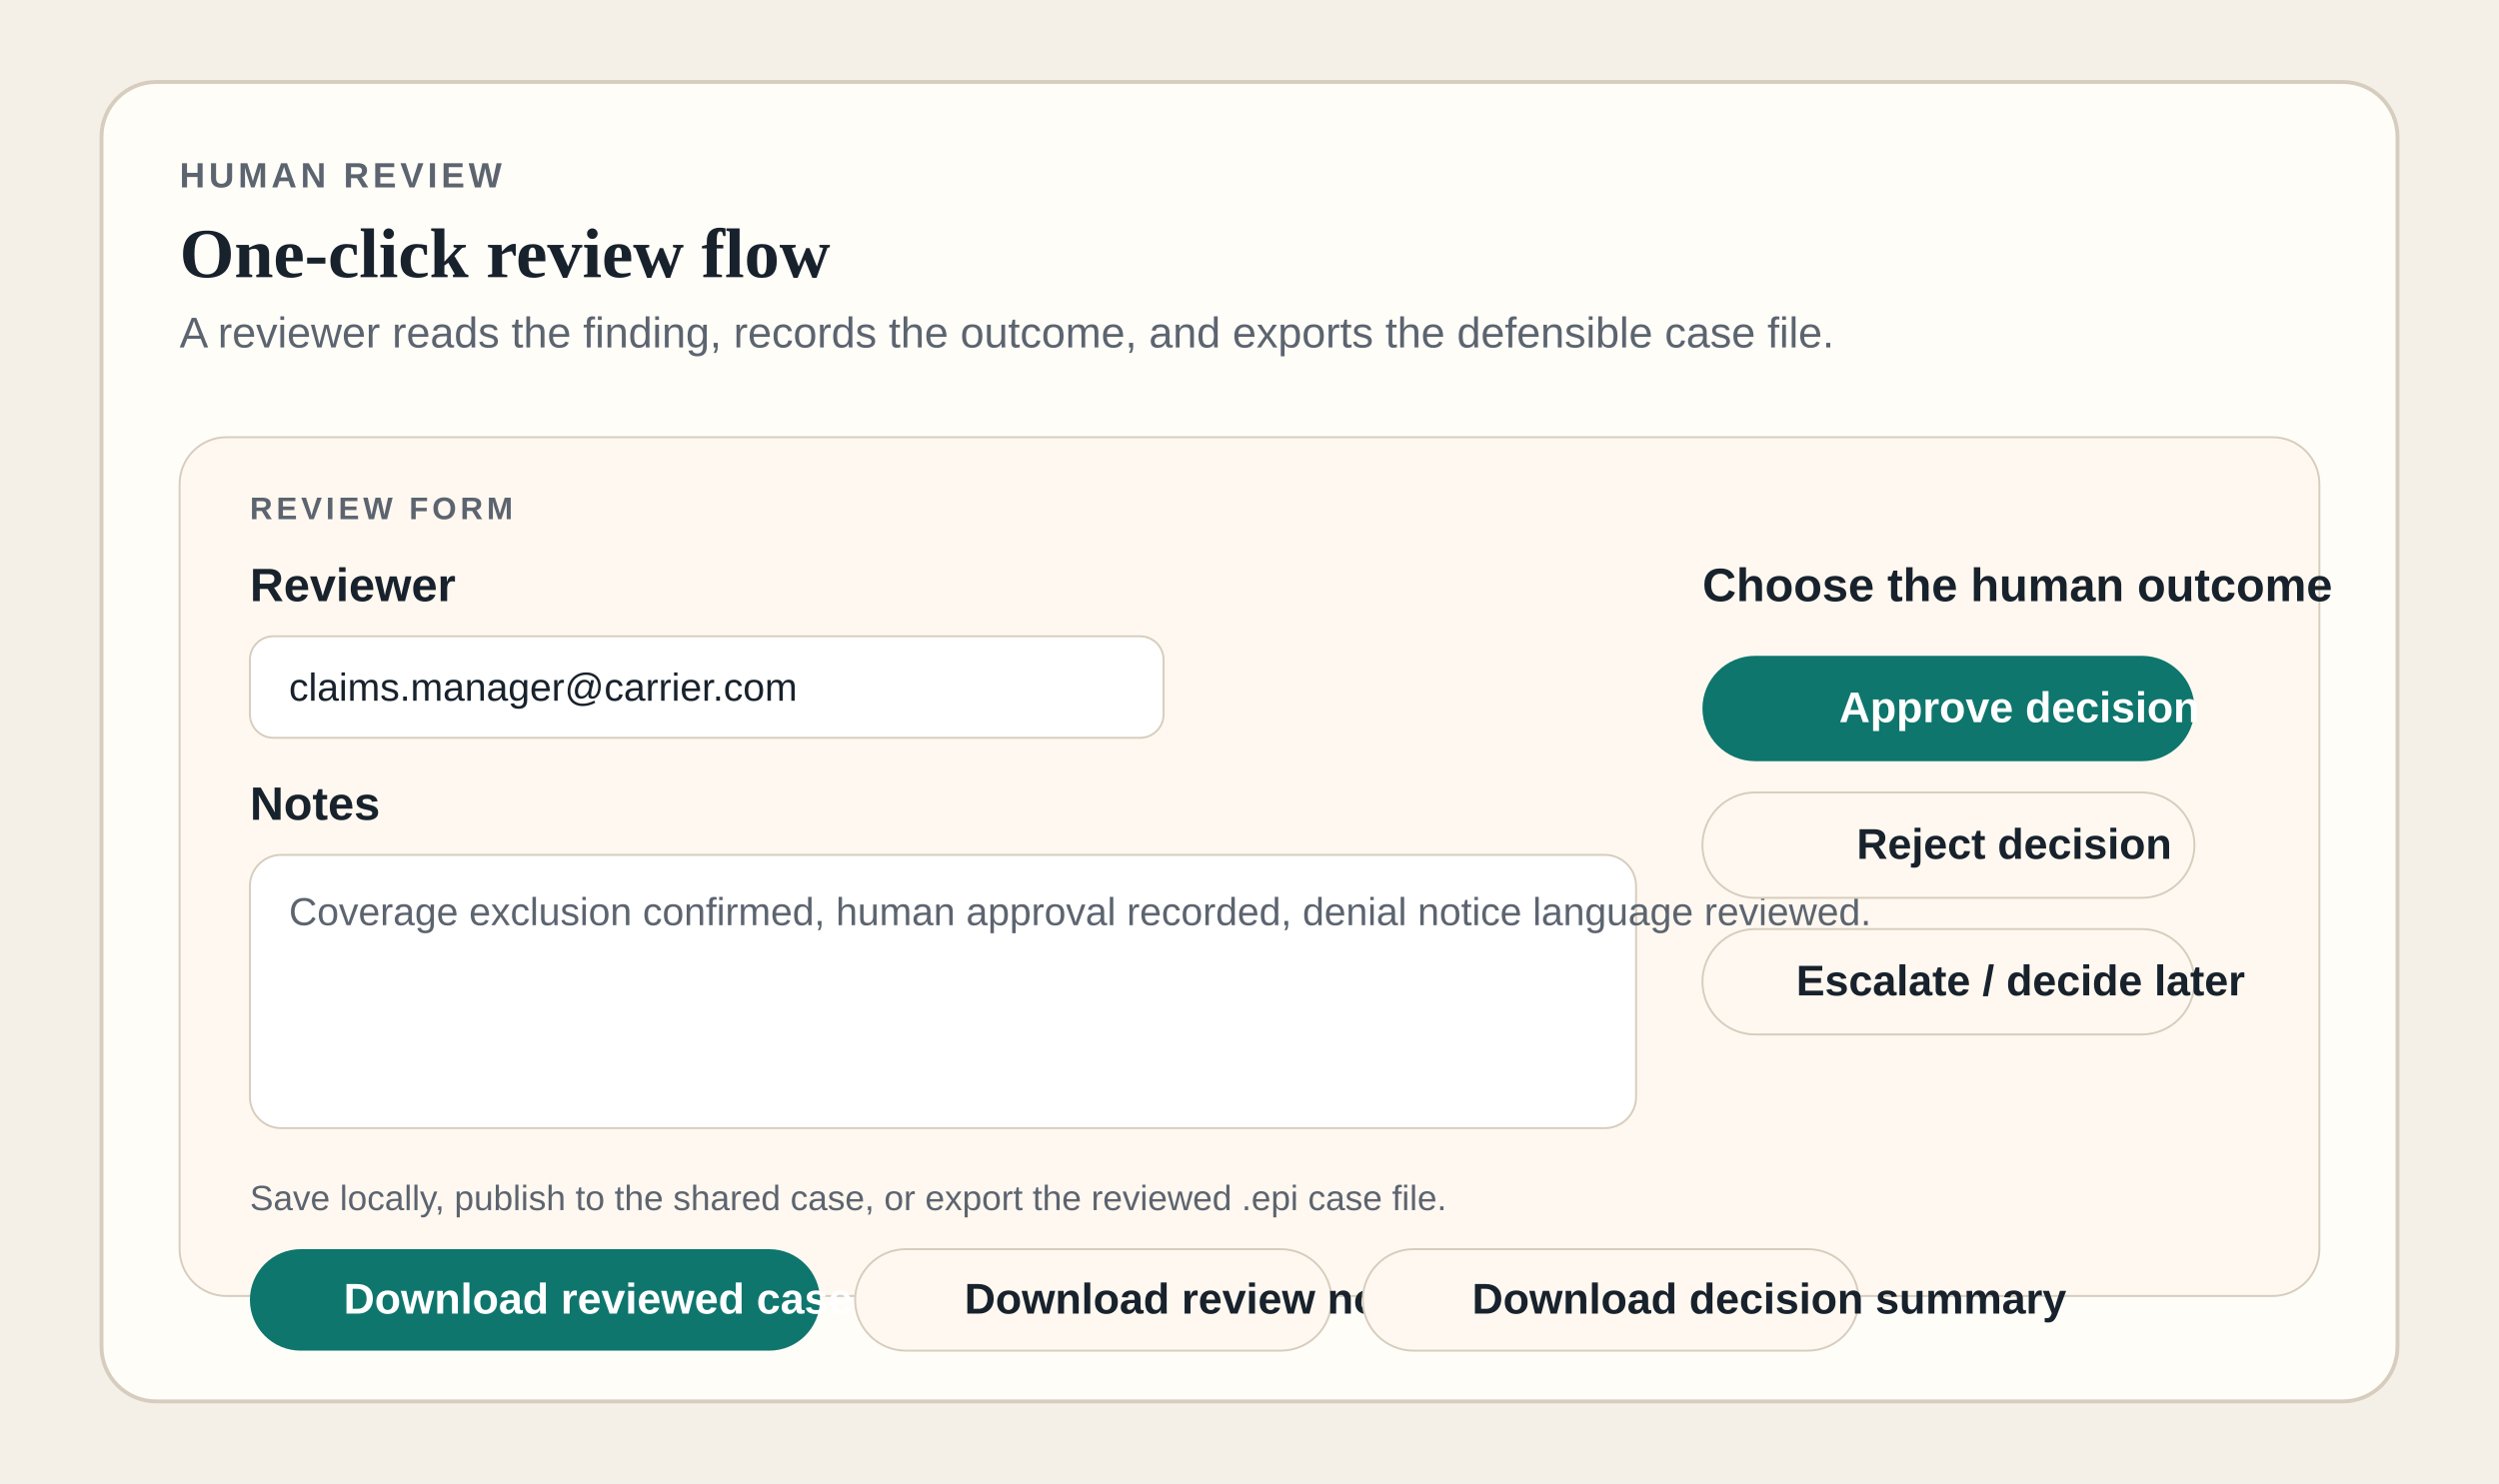
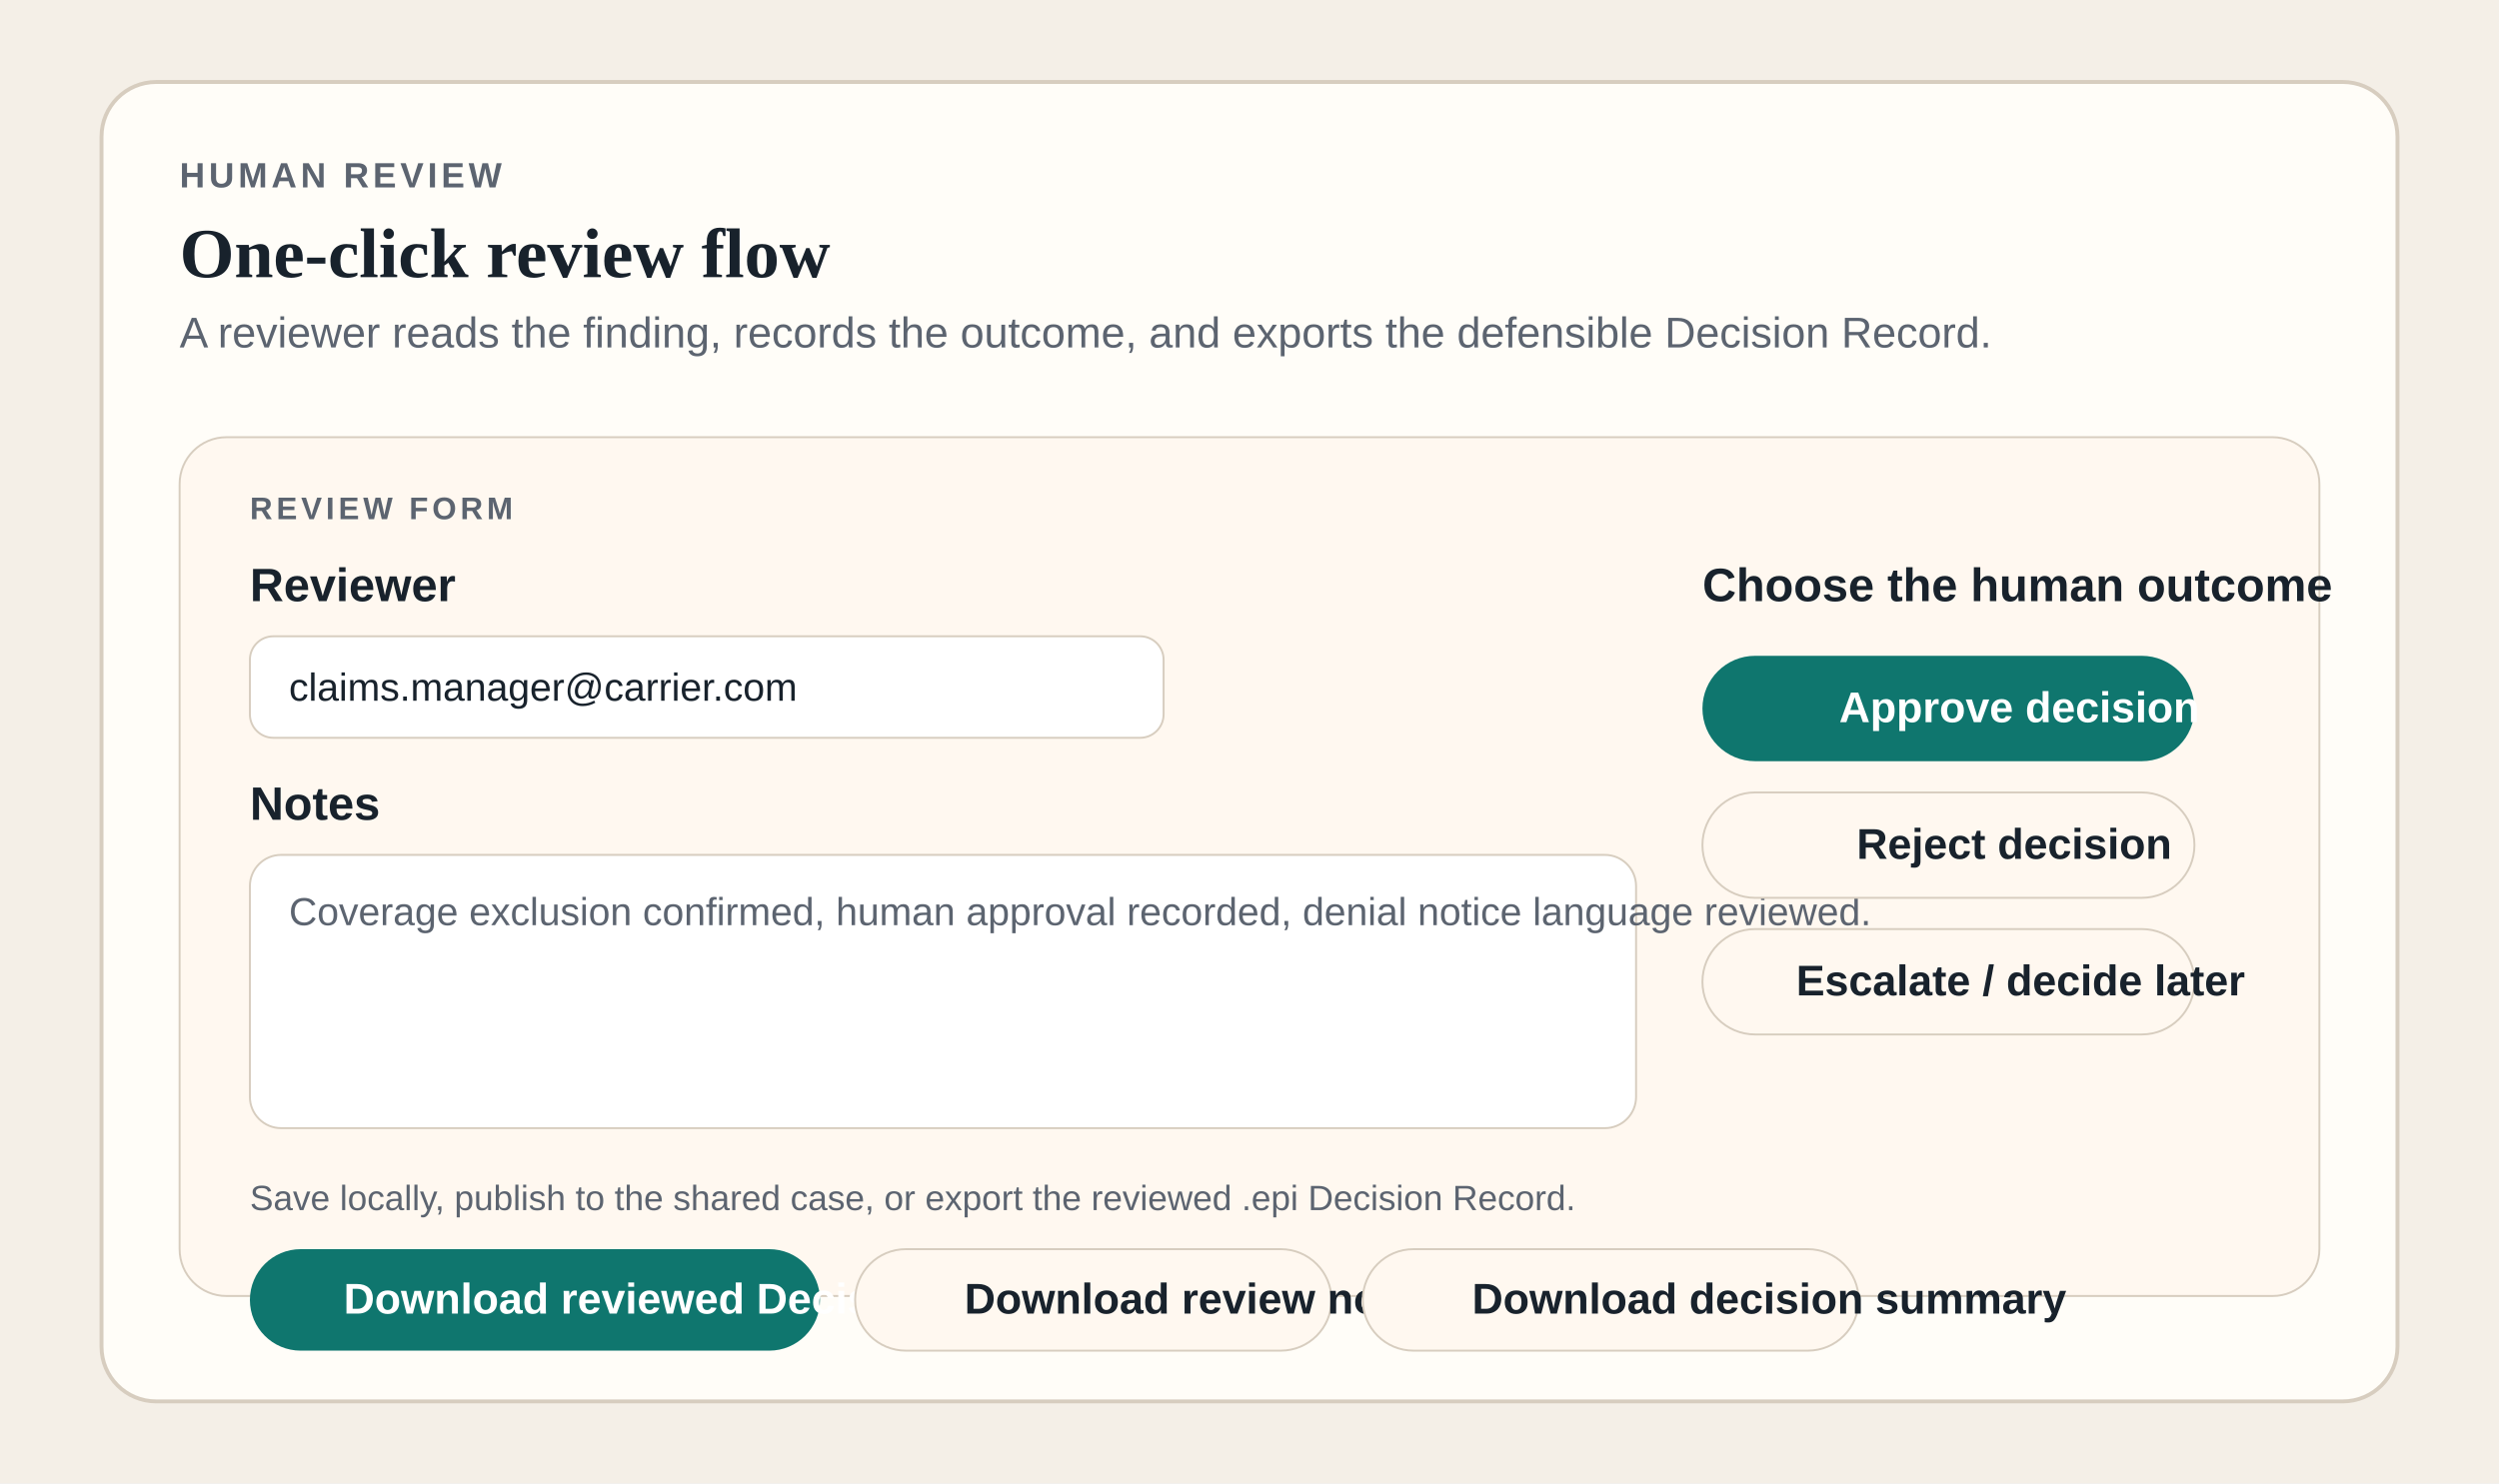
<svg xmlns="http://www.w3.org/2000/svg" width="1280" height="760" viewBox="0 0 1280 760" fill="none">
  <rect width="1280" height="760" fill="#F4EFE7" />
  <rect x="52" y="42" width="1176" height="676" rx="28" fill="#FFFDF8" stroke="#D7CDBF" stroke-width="2" />
  <text x="92" y="96" fill="#5C6470" font-family="Segoe UI, Arial, sans-serif" font-size="18" font-weight="700" letter-spacing="2">HUMAN REVIEW</text>
  <text x="92" y="142" fill="#18222C" font-family="Georgia, 'Times New Roman', serif" font-size="36" font-weight="700">One-click review flow</text>
-   <text x="92" y="178" fill="#5C6470" font-family="Segoe UI, Arial, sans-serif" font-size="22">A reviewer reads the finding, records the outcome, and exports the defensible case file.</text>
+   <text x="92" y="178" fill="#5C6470" font-family="Segoe UI, Arial, sans-serif" font-size="22">A reviewer reads the finding, records the outcome, and exports the defensible Decision Record.</text>
  <rect x="92" y="224" width="1096" height="440" rx="24" fill="#FFF8F0" stroke="#D7CDBF" />
  <text x="128" y="266" fill="#5C6470" font-family="Segoe UI, Arial, sans-serif" font-size="16" font-weight="700" letter-spacing="2">REVIEW FORM</text>
  <text x="128" y="308" fill="#18222C" font-family="Segoe UI, Arial, sans-serif" font-size="24" font-weight="700">Reviewer</text>
  <rect x="128" y="326" width="468" height="52" rx="12" fill="#FFFFFF" stroke="#D7CDBF" />
  <text x="148" y="359" fill="#18222C" font-family="Segoe UI, Arial, sans-serif" font-size="20">claims.manager@carrier.com</text>
  <text x="128" y="420" fill="#18222C" font-family="Segoe UI, Arial, sans-serif" font-size="24" font-weight="700">Notes</text>
  <rect x="128" y="438" width="710" height="140" rx="16" fill="#FFFFFF" stroke="#D7CDBF" />
  <text x="148" y="474" fill="#5C6470" font-family="Segoe UI, Arial, sans-serif" font-size="20">Coverage exclusion confirmed, human approval recorded, denial notice language reviewed.</text>
  <text x="872" y="308" fill="#18222C" font-family="Segoe UI, Arial, sans-serif" font-size="24" font-weight="700">Choose the human outcome</text>
  <rect x="872" y="336" width="252" height="54" rx="27" fill="#0F766E" />
  <text x="942" y="370" fill="#FFFFFF" font-family="Segoe UI, Arial, sans-serif" font-size="22" font-weight="700">Approve decision</text>
  <rect x="872" y="406" width="252" height="54" rx="27" fill="#FFF8F0" stroke="#D7CDBF" />
  <text x="951" y="440" fill="#18222C" font-family="Segoe UI, Arial, sans-serif" font-size="22" font-weight="700">Reject decision</text>
  <rect x="872" y="476" width="252" height="54" rx="27" fill="#FFF8F0" stroke="#D7CDBF" />
  <text x="920" y="510" fill="#18222C" font-family="Segoe UI, Arial, sans-serif" font-size="22" font-weight="700">Escalate / decide later</text>
-   <text x="128" y="620" fill="#5C6470" font-family="Segoe UI, Arial, sans-serif" font-size="18">Save locally, publish to the shared case, or export the reviewed .epi case file.</text>
+   <text x="128" y="620" fill="#5C6470" font-family="Segoe UI, Arial, sans-serif" font-size="18">Save locally, publish to the shared case, or export the reviewed .epi Decision Record.</text>
  <rect x="128" y="640" width="292" height="52" rx="26" fill="#0F766E" />
-   <text x="176" y="673" fill="#FFFFFF" font-family="Segoe UI, Arial, sans-serif" font-size="22" font-weight="700">Download reviewed case file</text>
+   <text x="176" y="673" fill="#FFFFFF" font-family="Segoe UI, Arial, sans-serif" font-size="22" font-weight="700">Download reviewed Decision Record</text>
  <rect x="438" y="640" width="244" height="52" rx="26" fill="#FFF8F0" stroke="#D7CDBF" />
  <text x="494" y="673" fill="#18222C" font-family="Segoe UI, Arial, sans-serif" font-size="22" font-weight="700">Download review notes</text>
  <rect x="698" y="640" width="254" height="52" rx="26" fill="#FFF8F0" stroke="#D7CDBF" />
  <text x="754" y="673" fill="#18222C" font-family="Segoe UI, Arial, sans-serif" font-size="22" font-weight="700">Download decision summary</text>
</svg>
